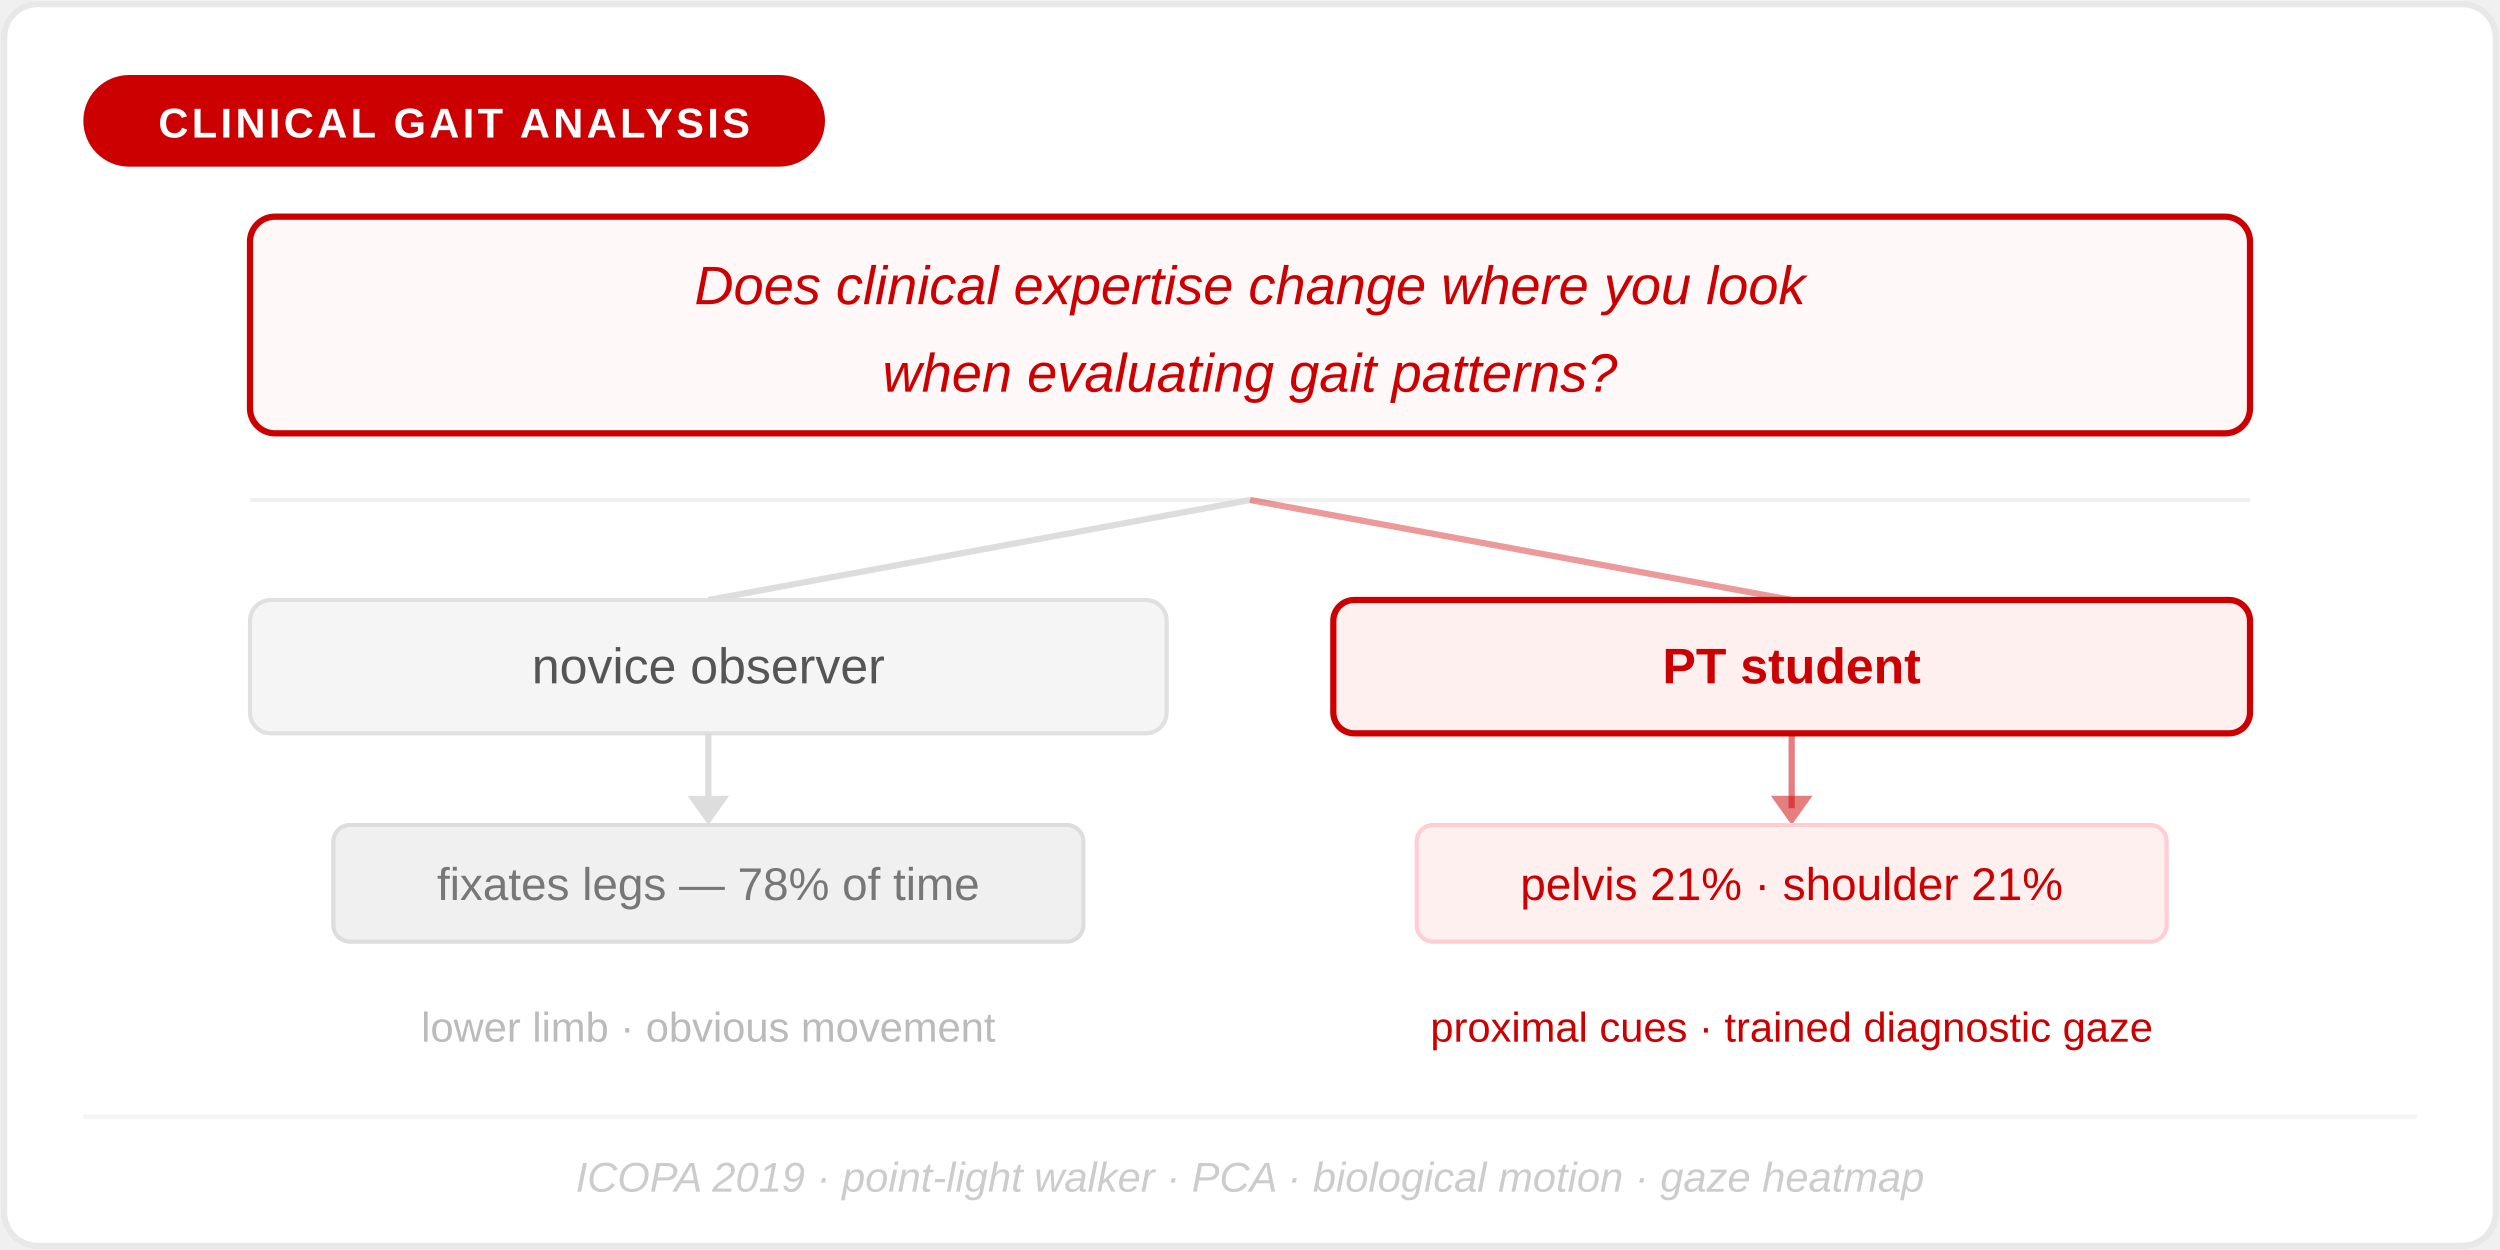
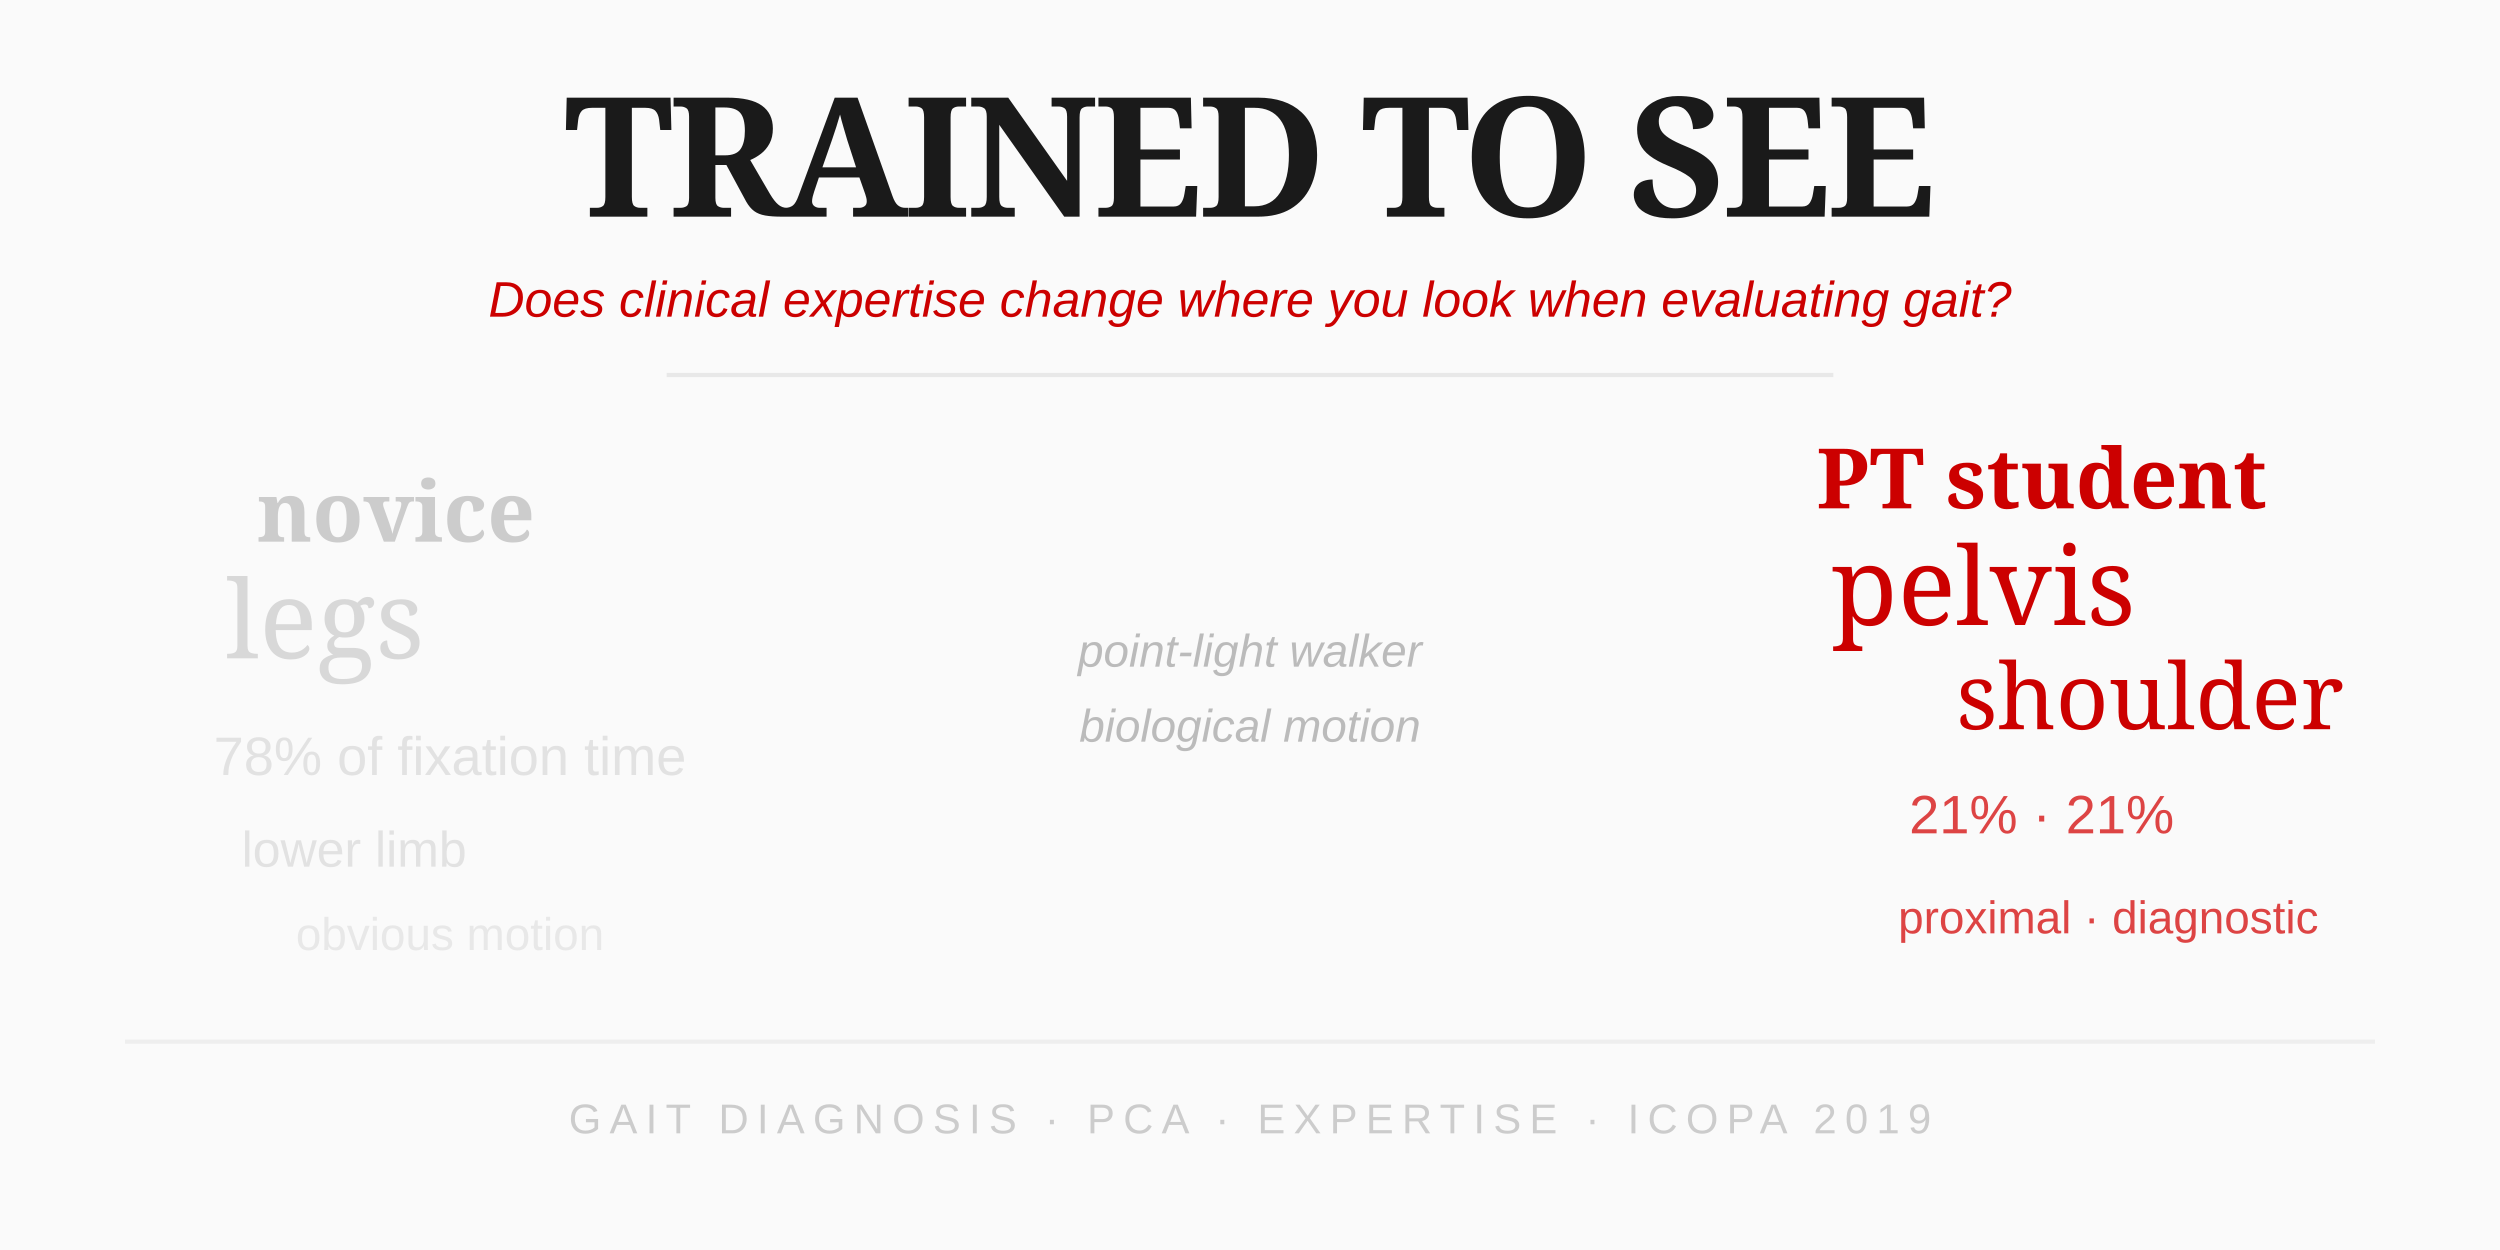
- <svg xmlns="http://www.w3.org/2000/svg" viewBox="0 0 600 300" font-family="Arial, sans-serif">
-   <rect x="1" y="1" width="598" height="298" rx="8" fill="#fff" stroke="#e8e8e8" stroke-width="1.5" />
-   <rect x="20" y="18" width="178" height="22" rx="11" fill="#cc0000" />
-   <text x="109" y="33" text-anchor="middle" font-size="10" fill="#fff" font-weight="bold" letter-spacing="0.8">CLINICAL GAIT ANALYSIS</text>
-   <rect x="60" y="52" width="480" height="52" rx="6" fill="#fff8f8" stroke="#cc0000" stroke-width="1.5" />
-   <text x="300" y="73" text-anchor="middle" font-size="13" fill="#cc0000" font-style="italic">Does clinical expertise change where you look</text>
-   <text x="300" y="94" text-anchor="middle" font-size="13" fill="#cc0000" font-style="italic">when evaluating gait patterns?</text>
-   <line x1="60" y1="120" x2="540" y2="120" stroke="#f0f0f0" stroke-width="1" />
-   <line x1="300" y1="120" x2="170" y2="144" stroke="#ddd" stroke-width="1.5" />
-   <rect x="60" y="144" width="220" height="32" rx="5" fill="#f5f5f5" stroke="#e0e0e0" stroke-width="1" />
-   <text x="170" y="164" text-anchor="middle" font-size="12" fill="#555">novice observer</text>
-   <line x1="170" y1="176" x2="170" y2="194" stroke="#ddd" stroke-width="1.5" />
-   <polygon points="165,191 175,191 170,198" fill="#ddd" />
-   <rect x="80" y="198" width="180" height="28" rx="4" fill="#f0f0f0" stroke="#ddd" stroke-width="1" />
-   <text x="170" y="216" text-anchor="middle" font-size="11" fill="#777">fixates legs — 78% of time</text>
-   <text x="170" y="250" text-anchor="middle" font-size="10" fill="#bbb">lower limb  ·  obvious movement</text>
-   <line x1="300" y1="120" x2="430" y2="144" stroke="#cc0000" stroke-width="1.5" opacity="0.4" />
-   <rect x="320" y="144" width="220" height="32" rx="5" fill="#fff0f0" stroke="#cc0000" stroke-width="1.5" />
-   <text x="430" y="164" text-anchor="middle" font-size="12" fill="#cc0000" font-weight="bold">PT student</text>
-   <line x1="430" y1="176" x2="430" y2="194" stroke="#cc0000" stroke-width="1.5" opacity="0.5" />
-   <polygon points="425,191 435,191 430,198" fill="#cc0000" opacity="0.5" />
-   <rect x="340" y="198" width="180" height="28" rx="4" fill="#fff0f0" stroke="#ffcdd2" stroke-width="1" />
-   <text x="430" y="216" text-anchor="middle" font-size="11" fill="#cc0000">pelvis 21%  ·  shoulder 21%</text>
-   <text x="430" y="250" text-anchor="middle" font-size="10" fill="#cc0000">proximal cues  ·  trained diagnostic gaze</text>
-   <line x1="20" y1="268" x2="580" y2="268" stroke="#f5f5f5" stroke-width="1" />
-   <text x="300" y="286" text-anchor="middle" font-size="10" fill="#ccc" font-style="italic">ICOPA 2019  ·  point-light walker  ·  PCA  ·  biological motion  ·  gaze heatmap</text>
+ <svg xmlns="http://www.w3.org/2000/svg" viewBox="0 0 600 300">
+   <rect width="600" height="300" fill="#fafafa" />
+   <text x="300" y="52" text-anchor="middle" font-family="Georgia, serif" font-size="40" fill="#1a1a1a" font-weight="bold" letter-spacing="-1">TRAINED TO SEE</text>
+   <text x="300" y="76" text-anchor="middle" font-family="Arial, sans-serif" font-size="12" fill="#cc0000" font-style="italic">Does clinical expertise change where you look when evaluating gait?</text>
+   <line x1="160" y1="90" x2="440" y2="90" stroke="#e8e8e8" stroke-width="1" />
+   <text x="95" y="130" text-anchor="middle" font-family="Georgia, serif" font-size="20" fill="#cccccc" font-weight="bold">novice</text>
+   <text x="78" y="158" text-anchor="middle" font-family="Georgia, serif" font-size="26" fill="#d8d8d8">legs</text>
+   <text x="108" y="186" text-anchor="middle" font-family="Arial, sans-serif" font-size="13" fill="#e2e2e2">78% of fixation time</text>
+   <text x="85" y="208" text-anchor="middle" font-family="Arial, sans-serif" font-size="12" fill="#e2e2e2">lower limb</text>
+   <text x="108" y="228" text-anchor="middle" font-family="Arial, sans-serif" font-size="11" fill="#e8e8e8">obvious motion</text>
+   <text x="300" y="160" text-anchor="middle" font-family="Arial, sans-serif" font-size="11" fill="#bbbbbb" font-style="italic">point-light walker</text>
+   <text x="300" y="178" text-anchor="middle" font-family="Arial, sans-serif" font-size="11" fill="#bbbbbb" font-style="italic">biological motion</text>
+   <text x="490" y="122" text-anchor="middle" font-family="Georgia, serif" font-size="20" fill="#cc0000" font-weight="bold">PT student</text>
+   <text x="476" y="150" text-anchor="middle" font-family="Georgia, serif" font-size="26" fill="#cc0000">pelvis</text>
+   <text x="516" y="175" text-anchor="middle" font-family="Georgia, serif" font-size="22" fill="#cc0000">shoulder</text>
+   <text x="490" y="200" text-anchor="middle" font-family="Arial, sans-serif" font-size="13" fill="#dd4444">21%  ·  21%</text>
+   <text x="506" y="224" text-anchor="middle" font-family="Arial, sans-serif" font-size="11" fill="#dd4444">proximal · diagnostic</text>
+   <line x1="30" y1="250" x2="570" y2="250" stroke="#eeeeee" stroke-width="1" />
+   <text x="300" y="272" text-anchor="middle" font-family="Arial, sans-serif" font-size="10" fill="#cccccc" letter-spacing="2">GAIT DIAGNOSIS  ·  PCA  ·  EXPERTISE  ·  ICOPA 2019</text>
</svg>
